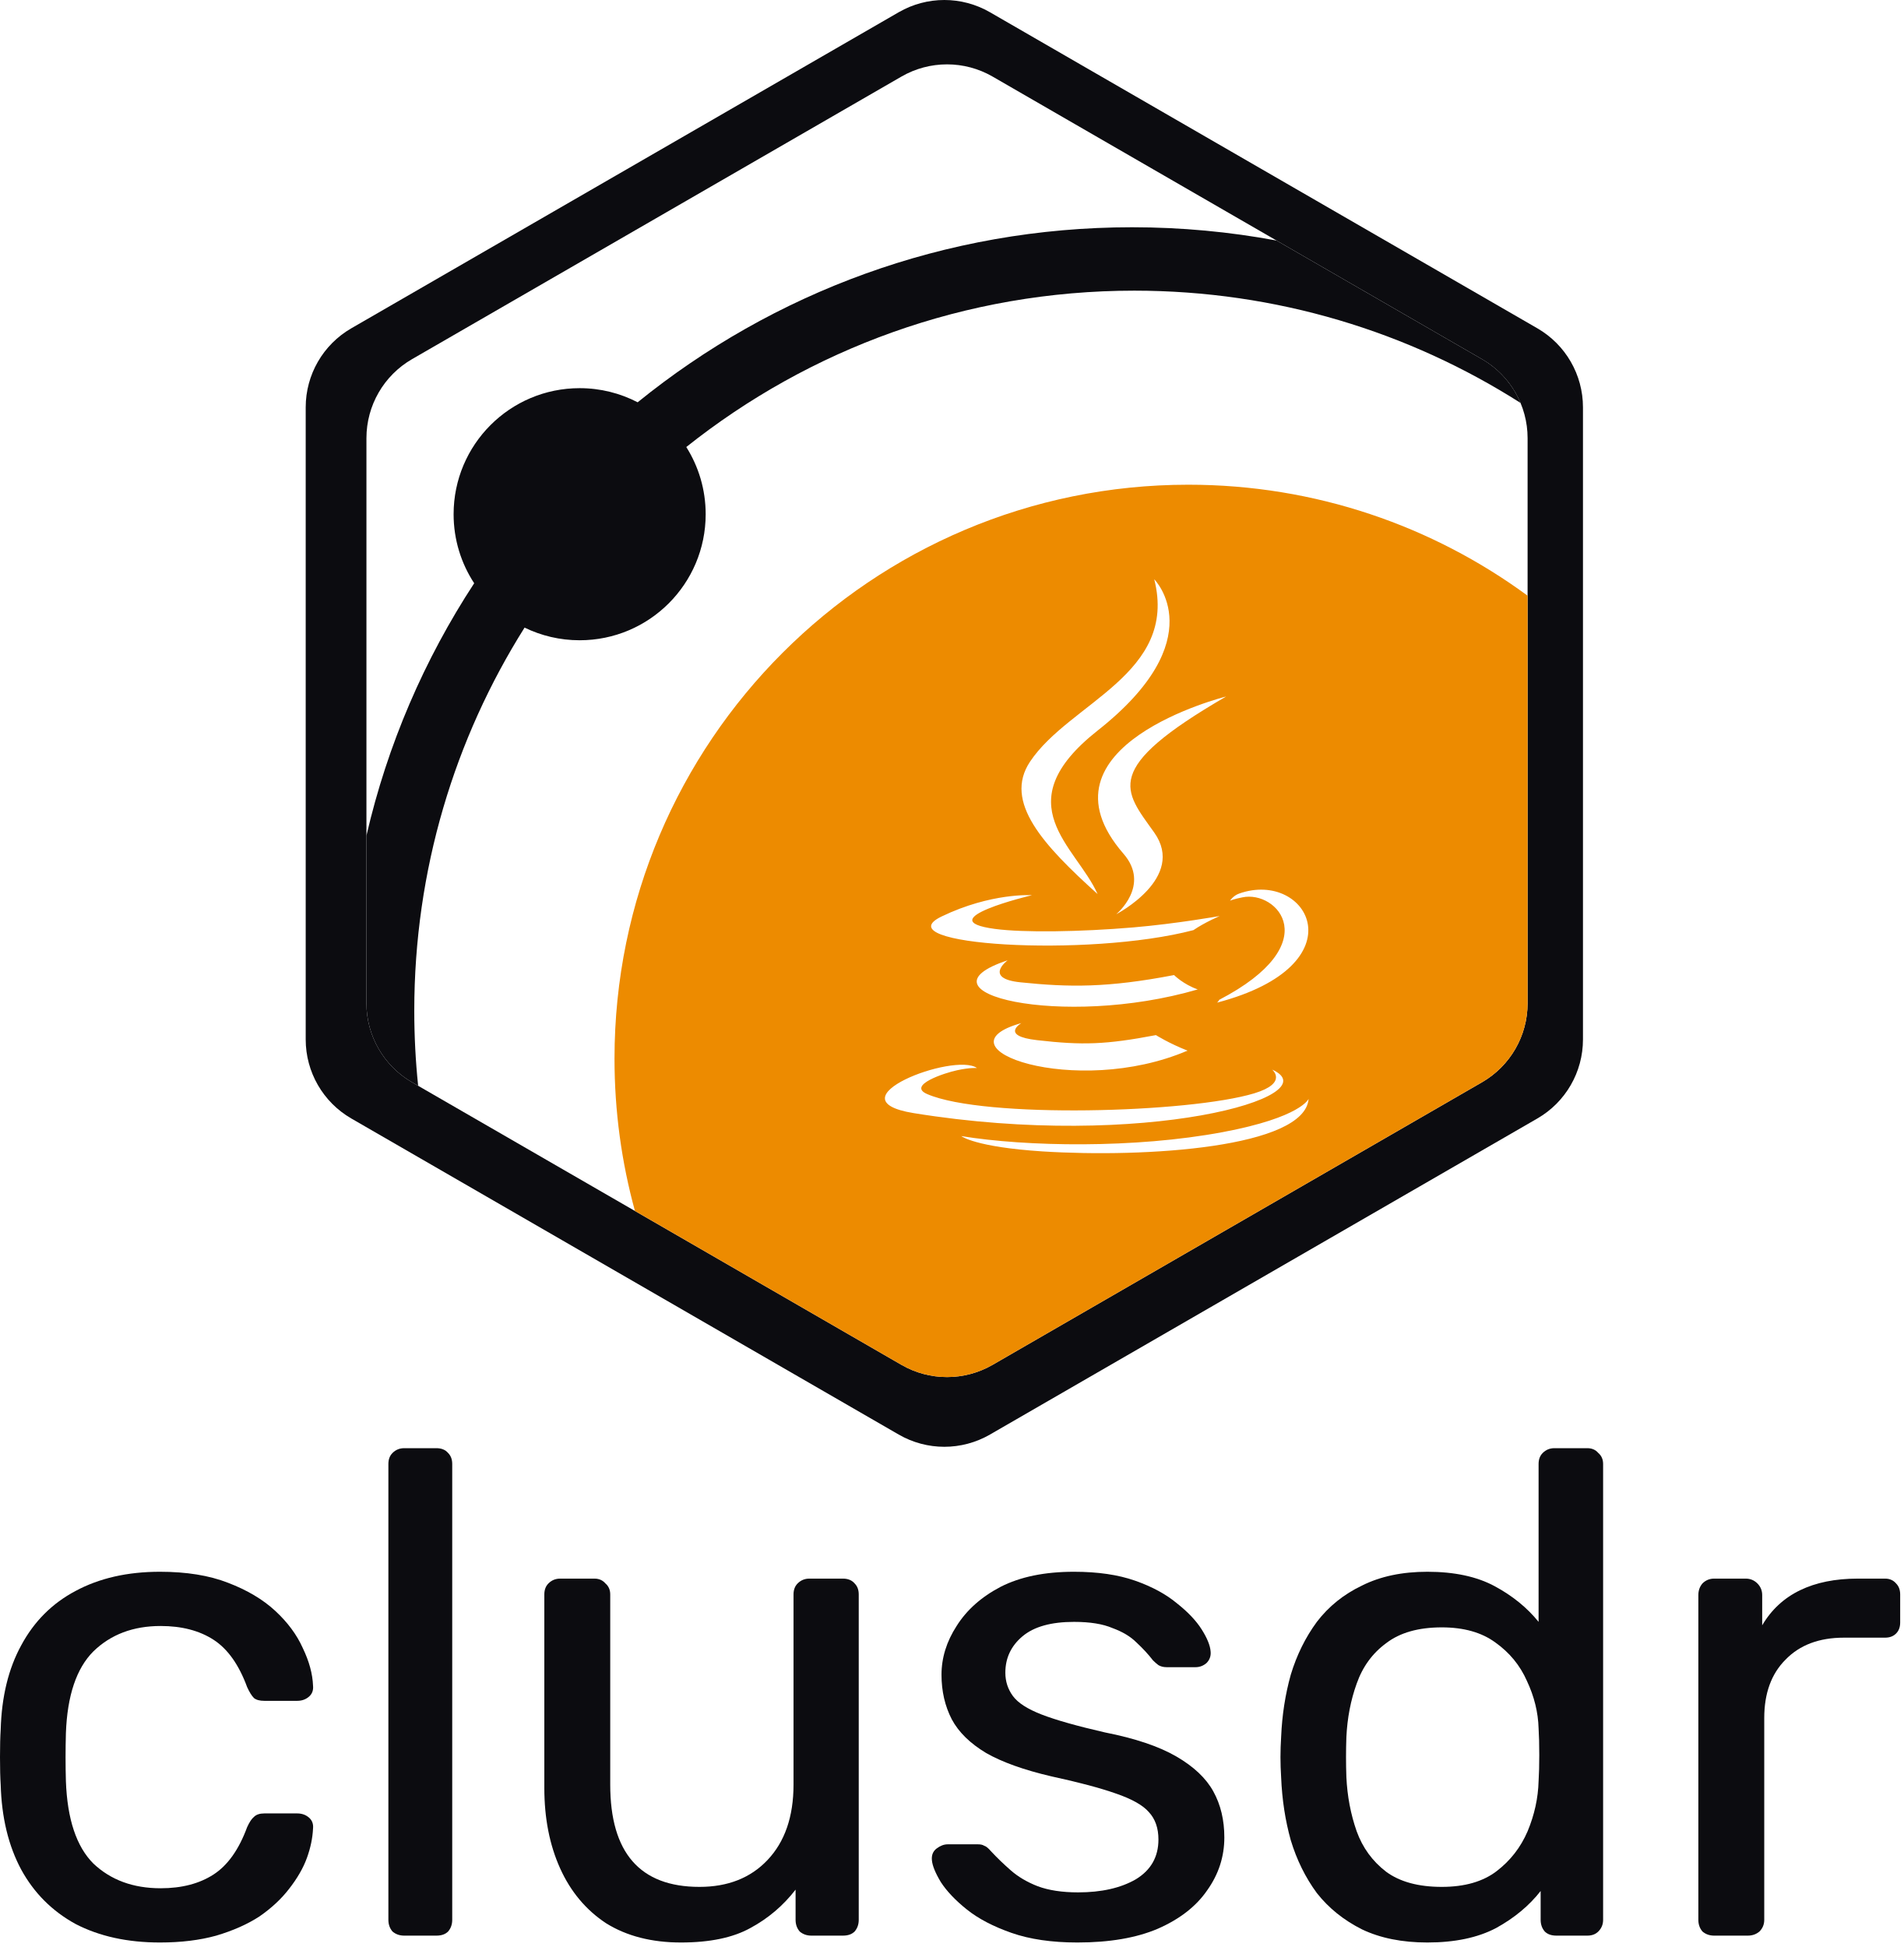
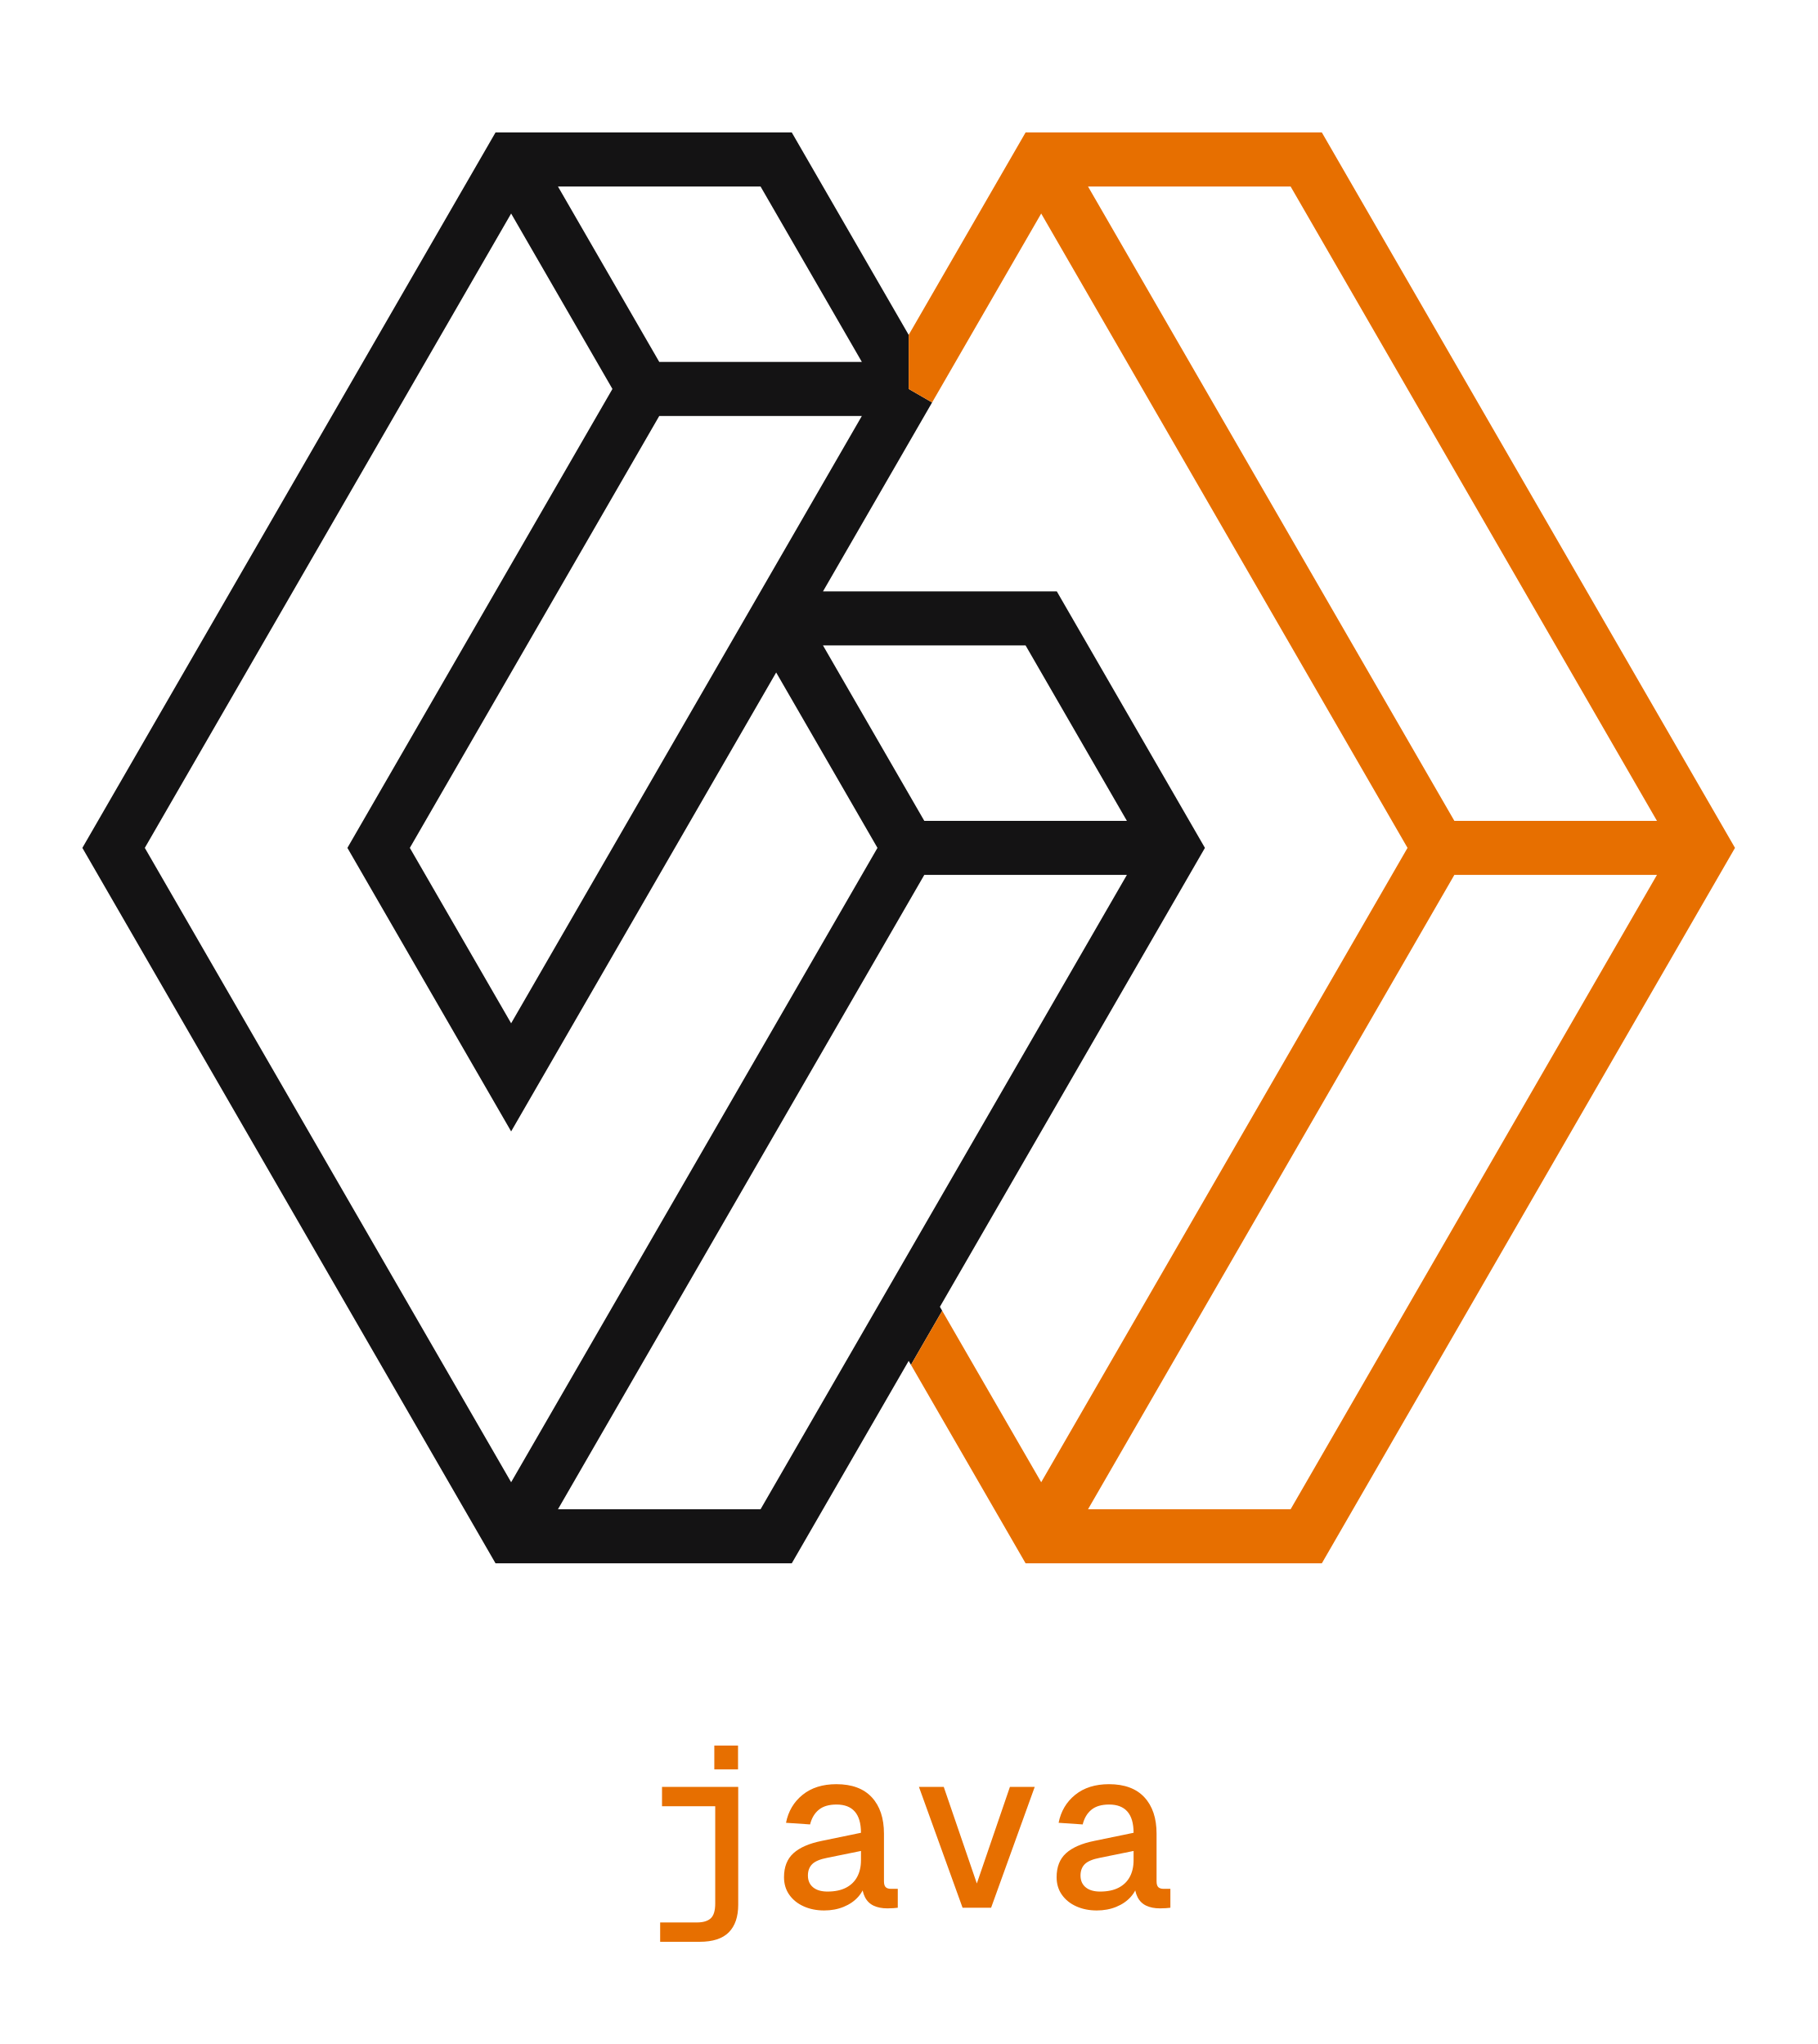
- <svg xmlns="http://www.w3.org/2000/svg" width="355" height="363" viewBox="0 0 355 363" fill="none">
-   <path fill-rule="evenodd" clip-rule="evenodd" d="M167.578 2.277C172.838 -0.759 179.318 -0.759 184.578 2.277L286.656 61.213C291.916 64.25 295.156 69.862 295.156 75.936V193.805C295.156 199.878 291.916 205.491 286.656 208.528L184.578 267.463C179.318 270.5 172.838 270.5 167.578 267.463L65.5 208.528C60.24 205.491 57 199.878 57 193.805V75.936C57 69.862 60.24 64.25 65.5 61.213L167.578 2.277ZM185.078 14.277C179.818 11.241 173.338 11.241 168.078 14.277L76.825 66.963C71.565 70 68.325 75.612 68.325 81.686V187.055C68.325 193.128 71.565 198.741 76.825 201.778L168.078 254.463C173.338 257.5 179.818 257.5 185.078 254.463L276.331 201.778C281.591 198.741 284.831 193.128 284.831 187.055V81.686C284.831 75.612 281.591 70 276.331 66.963L185.078 14.277Z" fill="#0C0C10" />
-   <path d="M29.824 362.16C23.765 362.16 18.517 361.008 14.08 358.704C9.728 356.315 6.357 352.944 3.968 348.592C1.579 344.155 0.299 338.864 0.128 332.72C0.043 331.44 0 329.733 0 327.6C0 325.467 0.043 323.76 0.128 322.48C0.299 316.336 1.579 311.088 3.968 306.736C6.357 302.299 9.728 298.928 14.08 296.624C18.517 294.235 23.765 293.04 29.824 293.04C34.773 293.04 38.997 293.723 42.496 295.088C46.08 296.453 49.024 298.203 51.328 300.336C53.632 302.469 55.339 304.773 56.448 307.248C57.643 309.723 58.283 312.069 58.368 314.288C58.453 315.141 58.197 315.824 57.6 316.336C57.003 316.848 56.277 317.104 55.424 317.104H49.28C48.427 317.104 47.787 316.933 47.36 316.592C46.933 316.165 46.507 315.483 46.08 314.544C44.544 310.363 42.453 307.419 39.808 305.712C37.163 304.005 33.877 303.152 29.952 303.152C24.832 303.152 20.651 304.731 17.408 307.888C14.251 311.045 12.544 316.123 12.288 323.12C12.203 326.192 12.203 329.179 12.288 332.08C12.544 339.163 14.251 344.283 17.408 347.44C20.651 350.512 24.832 352.048 29.952 352.048C33.877 352.048 37.163 351.195 39.808 349.488C42.453 347.781 44.544 344.837 46.08 340.656C46.507 339.717 46.933 339.077 47.36 338.736C47.787 338.309 48.427 338.096 49.28 338.096H55.424C56.277 338.096 57.003 338.352 57.6 338.864C58.197 339.376 58.453 340.059 58.368 340.912C58.283 342.704 57.899 344.539 57.216 346.416C56.533 348.293 55.424 350.213 53.888 352.176C52.437 354.053 50.603 355.76 48.384 357.296C46.165 358.747 43.477 359.941 40.32 360.88C37.248 361.733 33.749 362.16 29.824 362.16Z" fill="#0C0C10" />
-   <path d="M75.361 360.88C74.508 360.88 73.782 360.624 73.185 360.112C72.673 359.515 72.417 358.789 72.417 357.936V272.944C72.417 272.091 72.673 271.408 73.185 270.896C73.782 270.299 74.508 270 75.361 270H81.377C82.316 270 83.041 270.299 83.553 270.896C84.065 271.408 84.321 272.091 84.321 272.944V357.936C84.321 358.789 84.065 359.515 83.553 360.112C83.041 360.624 82.316 360.88 81.377 360.88H75.361Z" fill="#0C0C10" />
-   <path d="M126.966 362.16C121.505 362.16 116.854 360.965 113.014 358.576C109.259 356.101 106.401 352.688 104.438 348.336C102.475 343.984 101.494 338.992 101.494 333.36V297.264C101.494 296.411 101.75 295.728 102.262 295.216C102.859 294.619 103.585 294.32 104.438 294.32H110.838C111.691 294.32 112.374 294.619 112.886 295.216C113.483 295.728 113.782 296.411 113.782 297.264V332.72C113.782 345.435 119.329 351.792 130.422 351.792C135.713 351.792 139.937 350.128 143.094 346.8C146.337 343.387 147.958 338.693 147.958 332.72V297.264C147.958 296.411 148.214 295.728 148.726 295.216C149.323 294.619 150.049 294.32 150.902 294.32H157.174C158.113 294.32 158.838 294.619 159.35 295.216C159.862 295.728 160.118 296.411 160.118 297.264V357.936C160.118 358.789 159.862 359.515 159.35 360.112C158.838 360.624 158.113 360.88 157.174 360.88H151.286C150.433 360.88 149.707 360.624 149.11 360.112C148.598 359.515 148.342 358.789 148.342 357.936V352.304C146.038 355.291 143.222 357.68 139.894 359.472C136.651 361.264 132.342 362.16 126.966 362.16Z" fill="#0C0C10" />
-   <path d="M200.894 362.16C196.115 362.16 192.019 361.563 188.606 360.368C185.193 359.173 182.419 357.723 180.286 356.016C178.153 354.309 176.531 352.603 175.422 350.896C174.398 349.189 173.843 347.824 173.758 346.8C173.673 345.861 173.971 345.136 174.654 344.624C175.337 344.112 176.019 343.856 176.702 343.856H182.334C182.846 343.856 183.23 343.941 183.486 344.112C183.827 344.197 184.254 344.539 184.766 345.136C185.875 346.331 187.113 347.525 188.478 348.72C189.843 349.915 191.507 350.896 193.47 351.664C195.518 352.432 198.035 352.816 201.022 352.816C205.374 352.816 208.958 352.005 211.774 350.384C214.59 348.677 215.998 346.203 215.998 342.96C215.998 340.827 215.401 339.12 214.206 337.84C213.097 336.56 211.049 335.408 208.062 334.384C205.161 333.36 201.15 332.293 196.03 331.184C190.91 329.989 186.857 328.539 183.87 326.832C180.883 325.04 178.75 322.949 177.47 320.56C176.19 318.085 175.55 315.312 175.55 312.24C175.55 309.083 176.489 306.053 178.366 303.152C180.243 300.165 182.974 297.733 186.558 295.856C190.227 293.979 194.793 293.04 200.254 293.04C204.691 293.04 208.489 293.595 211.646 294.704C214.803 295.813 217.406 297.221 219.454 298.928C221.502 300.549 223.038 302.171 224.062 303.792C225.086 305.413 225.641 306.779 225.726 307.888C225.811 308.741 225.555 309.467 224.958 310.064C224.361 310.576 223.678 310.832 222.91 310.832H217.534C216.937 310.832 216.425 310.704 215.998 310.448C215.657 310.192 215.315 309.893 214.974 309.552C214.121 308.443 213.097 307.333 211.902 306.224C210.793 305.115 209.299 304.219 207.422 303.536C205.63 302.768 203.241 302.384 200.254 302.384C195.987 302.384 192.787 303.28 190.654 305.072C188.521 306.864 187.454 309.125 187.454 311.856C187.454 313.477 187.923 314.928 188.862 316.208C189.801 317.488 191.593 318.64 194.238 319.664C196.883 320.688 200.809 321.797 206.014 322.992C211.646 324.101 216.083 325.595 219.326 327.472C222.569 329.349 224.873 331.525 226.238 334C227.603 336.475 228.286 339.333 228.286 342.576C228.286 346.16 227.219 349.445 225.086 352.432C223.038 355.419 219.966 357.808 215.87 359.6C211.859 361.307 206.867 362.16 200.894 362.16Z" fill="#0C0C10" />
-   <path d="M266.144 362.16C261.451 362.16 257.397 361.349 253.984 359.728C250.571 358.021 247.755 355.76 245.536 352.944C243.403 350.043 241.781 346.757 240.672 343.088C239.648 339.419 239.051 335.536 238.88 331.44C238.795 330.075 238.752 328.795 238.752 327.6C238.752 326.405 238.795 325.125 238.88 323.76C239.051 319.749 239.648 315.909 240.672 312.24C241.781 308.571 243.403 305.285 245.536 302.384C247.755 299.483 250.571 297.221 253.984 295.6C257.397 293.893 261.451 293.04 266.144 293.04C271.179 293.04 275.36 293.936 278.688 295.728C282.016 297.52 284.747 299.739 286.88 302.384V272.944C286.88 272.091 287.136 271.408 287.648 270.896C288.245 270.299 288.971 270 289.824 270H295.968C296.821 270 297.504 270.299 298.016 270.896C298.613 271.408 298.912 272.091 298.912 272.944V357.936C298.912 358.789 298.613 359.515 298.016 360.112C297.504 360.624 296.821 360.88 295.968 360.88H290.208C289.269 360.88 288.544 360.624 288.032 360.112C287.52 359.515 287.264 358.789 287.264 357.936V352.56C285.131 355.291 282.357 357.595 278.944 359.472C275.531 361.264 271.264 362.16 266.144 362.16ZM268.832 351.792C273.099 351.792 276.512 350.811 279.072 348.848C281.632 346.885 283.552 344.411 284.832 341.424C286.112 338.352 286.795 335.237 286.88 332.08C286.965 330.715 287.008 329.093 287.008 327.216C287.008 325.253 286.965 323.589 286.88 322.224C286.795 319.237 286.069 316.293 284.704 313.392C283.424 310.491 281.461 308.101 278.816 306.224C276.256 304.347 272.928 303.408 268.832 303.408C264.48 303.408 261.024 304.389 258.464 306.352C255.904 308.229 254.069 310.747 252.96 313.904C251.851 316.976 251.211 320.304 251.04 323.888C250.955 326.363 250.955 328.837 251.04 331.312C251.211 334.896 251.851 338.267 252.96 341.424C254.069 344.496 255.904 347.013 258.464 348.976C261.024 350.853 264.48 351.792 268.832 351.792Z" fill="#0C0C10" />
-   <path d="M319.613 360.88C318.76 360.88 318.034 360.624 317.437 360.112C316.925 359.515 316.669 358.789 316.669 357.936V297.392C316.669 296.539 316.925 295.813 317.437 295.216C318.034 294.619 318.76 294.32 319.613 294.32H325.501C326.354 294.32 327.08 294.619 327.677 295.216C328.274 295.813 328.573 296.539 328.573 297.392V303.024C330.28 300.123 332.626 297.947 335.613 296.496C338.6 295.045 342.184 294.32 346.365 294.32H351.485C352.338 294.32 353.021 294.619 353.533 295.216C354.045 295.728 354.301 296.411 354.301 297.264V302.512C354.301 303.365 354.045 304.048 353.533 304.56C353.021 305.072 352.338 305.328 351.485 305.328H343.805C339.197 305.328 335.57 306.693 332.925 309.424C330.28 312.069 328.957 315.696 328.957 320.304V357.936C328.957 358.789 328.658 359.515 328.061 360.112C327.464 360.624 326.738 360.88 325.885 360.88H319.613Z" fill="#0C0C10" />
-   <path fill-rule="evenodd" clip-rule="evenodd" d="M221.578 90.37C245.243 90.37 267.113 98.054 284.831 111.061V187.055C284.831 193.128 281.591 198.741 276.331 201.777L185.078 254.463C179.818 257.5 173.338 257.5 168.078 254.463L118.391 225.775C115.906 216.73 114.578 207.205 114.578 197.37C114.578 138.276 162.484 90.37 221.578 90.37ZM244 204.866C244 204.866 242.637 208.314 228.045 211.062C211.592 214.162 191.283 213.794 179.237 211.812C179.259 211.829 181.773 213.851 194.386 214.67C213.667 215.887 243.28 213.975 244 204.866ZM182.166 199.122C177.912 196.126 154.695 204.99 170.368 207.531C213.128 214.463 248.3 204.415 237.199 199.416C237.221 199.434 240.212 201.911 233.869 203.84C221.77 207.495 183.508 208.591 172.875 203.977C169.06 202.321 176.222 200.008 178.471 199.536C180.824 199.015 182.166 199.122 182.166 199.122ZM190.449 190.742C173.976 195.34 200.453 204.849 221.422 195.878C218.007 194.546 215.562 193.006 215.531 192.986C206.187 194.765 201.845 194.902 193.357 193.926C186.373 193.129 190.426 190.756 190.449 190.742ZM187.882 179.039C169.736 185.044 197.98 191.869 223.326 184.469C220.622 183.516 218.911 181.791 218.911 181.791C206.518 184.175 199.376 184.085 190.289 183.146C183.316 182.437 187.836 179.073 187.882 179.039ZM226.931 186.931C253.759 179.875 243.893 162.079 231.064 166.59C229.93 166.988 229.354 167.914 229.354 167.914C229.354 167.914 230.067 167.613 231.656 167.302C238.122 165.941 247.414 175.956 227.332 186.405C227.248 186.649 226.931 186.914 226.931 186.931ZM192.417 166.901C192.362 166.898 184.82 166.412 175.562 170.873C164.565 176.183 202.752 178.604 222.522 173.415C224.581 172.001 227.423 170.783 227.423 170.783C227.423 170.783 219.33 172.228 211.28 172.91C201.414 173.746 190.831 173.9 185.513 173.188C172.982 171.52 192.314 166.926 192.417 166.901ZM228.617 129.858C228.483 129.892 191.994 139.037 209.479 159.17C214.613 165.081 208.178 170.406 208.118 170.455C208.209 170.408 221.206 163.648 215.213 155.218C209.587 147.31 205.263 143.394 228.617 129.858ZM215.217 108C219.698 125.658 199.389 130.988 192.053 142.013C187.066 149.503 194.509 157.545 204.653 166.69C200.694 157.756 187.277 149.935 204.653 136.212C226.297 119.147 215.262 108.046 215.217 108Z" fill="#ED8B00" />
-   <path d="M211.078 42.37C220.283 42.37 229.288 43.221 238.022 44.845L276.331 66.963C279.606 68.854 282.097 71.743 283.512 75.12C262.702 61.87 237.998 54.191 211.5 54.191C179.921 54.191 150.89 65.096 127.963 83.343C130.252 86.969 131.578 91.265 131.578 95.87C131.578 108.849 121.057 119.37 108.078 119.37C104.395 119.37 100.911 118.522 97.809 117.012C84.782 137.701 77.244 162.194 77.244 188.448C77.244 193.172 77.489 197.838 77.965 202.436L76.825 201.777C71.565 198.741 68.325 193.128 68.325 187.055V155.802C72.25 138.791 79.138 122.914 88.415 108.741C85.99 105.044 84.578 100.622 84.578 95.87C84.578 82.891 95.099 72.37 108.078 72.37C111.979 72.37 115.657 73.321 118.895 75.003C144.07 54.596 176.146 42.37 211.078 42.37Z" fill="#0C0C10" />
+ <svg xmlns="http://www.w3.org/2000/svg" width="240" height="270" viewBox="0 0 240 270" fill="none">
+   <g transform="translate(120.00 112.00) scale(1.75)">
+     <defs>
+       <clipPath id="mi9">
+         <path d="M-400 -400H400V400H-400ZM0.000 -300.000L0.000 -34.641L10.000 -28.868L30.000 0.000L16.500 23.383L8.526 24.553L-18.388 71.170L-18.388 300.000L300.000 300.000L300.000 -300.000Z" clip-rule="evenodd" />
+       </clipPath>
+       <clipPath id="ma9">
+         <path d="M0.000 -300.000L0.000 -34.641L10.000 -28.868L30.000 0.000L16.500 23.383L8.526 24.553L-18.388 71.170L-18.388 300.000L300.000 300.000L300.000 -300.000Z" />
+       </clipPath>
+     </defs>
+     <path d="M-30.000 -51.962 L-20.000 -34.641 M-30.000 51.962 L0.000 0.000 L-10.000 -17.321 M-10.000 -17.321 L10.000 -17.321 L20.000 0.000 L-10.000 51.962 L-30.000 51.962 L-60.000 0.000 L-30.000 -51.962 L-10.000 -51.962 L0.000 -34.641 M0.000 -34.641 L-20.000 -34.641 L-40.000 0.000 L-30.000 17.321 L10.000 -51.962 L30.000 -51.962 L60.000 0.000 L30.000 51.962 L10.000 51.962 L0.000 34.641 M0.000 0.000 L20.000 0.000 M10.000 -51.962 L40.000 0.000 L10.000 51.962 M40.000 0.000 L60.000 0.000" stroke="#141314" clip-path="url(#mi9)" fill="none" stroke-width="4.080" stroke-linejoin="miter" stroke-miterlimit="4" stroke-linecap="butt" />
+     <path d="M-30.000 -51.962 L-20.000 -34.641 M-30.000 51.962 L0.000 0.000 L-10.000 -17.321 M-10.000 -17.321 L10.000 -17.321 L20.000 0.000 L-10.000 51.962 L-30.000 51.962 L-60.000 0.000 L-30.000 -51.962 L-10.000 -51.962 L0.000 -34.641 M0.000 -34.641 L-20.000 -34.641 L-40.000 0.000 L-30.000 17.321 L10.000 -51.962 L30.000 -51.962 L60.000 0.000 L30.000 51.962 L10.000 51.962 L0.000 34.641 M0.000 0.000 L20.000 0.000 M10.000 -51.962 L40.000 0.000 L10.000 51.962 M40.000 0.000 L60.000 0.000" stroke="#E76F00" clip-path="url(#ma9)" fill="none" stroke-width="4.080" stroke-linejoin="miter" stroke-miterlimit="4" stroke-linecap="butt" />
+   </g>
+   <path fill="#E76F00" d="M87.18 256.5V253.944H92.04Q93.258 253.944 93.855 253.404Q94.452 252.864 94.452 251.436V237.198L95.85 238.596H87.426V236.04H97.488V251.604Q97.488 253.986 96.249 255.243Q95.01 256.5 92.376 256.5ZM94.332 233.724V230.58H97.464V233.724ZM108.84 252.36Q107.346 252.36 106.14 251.82Q104.934 251.28 104.235 250.29Q103.536 249.3 103.536 247.968Q103.536 245.928 104.781 244.8Q106.026 243.672 108.528 243.168L113.7 242.1Q113.7 240.234 112.887 239.301Q112.074 238.368 110.472 238.368Q108.966 238.368 108.126 239.061Q107.286 239.754 106.98 240.996L103.8 240.78Q104.25 238.494 105.987 237.087Q107.724 235.68 110.448 235.68Q113.526 235.68 115.131 237.414Q116.736 239.148 116.736 242.22V248.508Q116.736 249.072 116.97 249.288Q117.204 249.504 117.66 249.504H118.56V252.0Q118.38 252.03 117.981 252.057Q117.582 252.084 117.192 252.084Q116.112 252.084 115.362 251.724Q114.612 251.364 114.225 250.602Q113.838 249.84 113.802 248.676H114.27Q114.084 249.72 113.331 250.563Q112.578 251.406 111.411 251.883Q110.244 252.36 108.84 252.36ZM109.278 249.864Q110.736 249.864 111.72 249.357Q112.704 248.85 113.202 247.917Q113.7 246.984 113.7 245.736V244.5L109.272 245.4Q107.826 245.676 107.259 246.24Q106.692 246.804 106.692 247.74Q106.692 248.742 107.373 249.303Q108.054 249.864 109.278 249.864ZM127.116 252.0 121.356 236.04H124.632L129.0 248.796L133.368 236.04H136.644L130.884 252.0ZM144.84 252.36Q143.346 252.36 142.14 251.82Q140.934 251.28 140.235 250.29Q139.536 249.3 139.536 247.968Q139.536 245.928 140.781 244.8Q142.026 243.672 144.528 243.168L149.7 242.1Q149.7 240.234 148.887 239.301Q148.074 238.368 146.472 238.368Q144.966 238.368 144.126 239.061Q143.286 239.754 142.98 240.996L139.8 240.78Q140.25 238.494 141.987 237.087Q143.724 235.68 146.448 235.68Q149.526 235.68 151.131 237.414Q152.736 239.148 152.736 242.22V248.508Q152.736 249.072 152.97 249.288Q153.204 249.504 153.66 249.504H154.56V252.0Q154.38 252.03 153.981 252.057Q153.582 252.084 153.192 252.084Q152.112 252.084 151.362 251.724Q150.612 251.364 150.225 250.602Q149.838 249.84 149.802 248.676H150.27Q150.084 249.72 149.331 250.563Q148.578 251.406 147.411 251.883Q146.244 252.36 144.84 252.36ZM145.278 249.864Q146.736 249.864 147.72 249.357Q148.704 248.85 149.202 247.917Q149.7 246.984 149.7 245.736V244.5L145.272 245.4Q143.826 245.676 143.259 246.24Q142.692 246.804 142.692 247.74Q142.692 248.742 143.373 249.303Q144.054 249.864 145.278 249.864Z" />
</svg>
